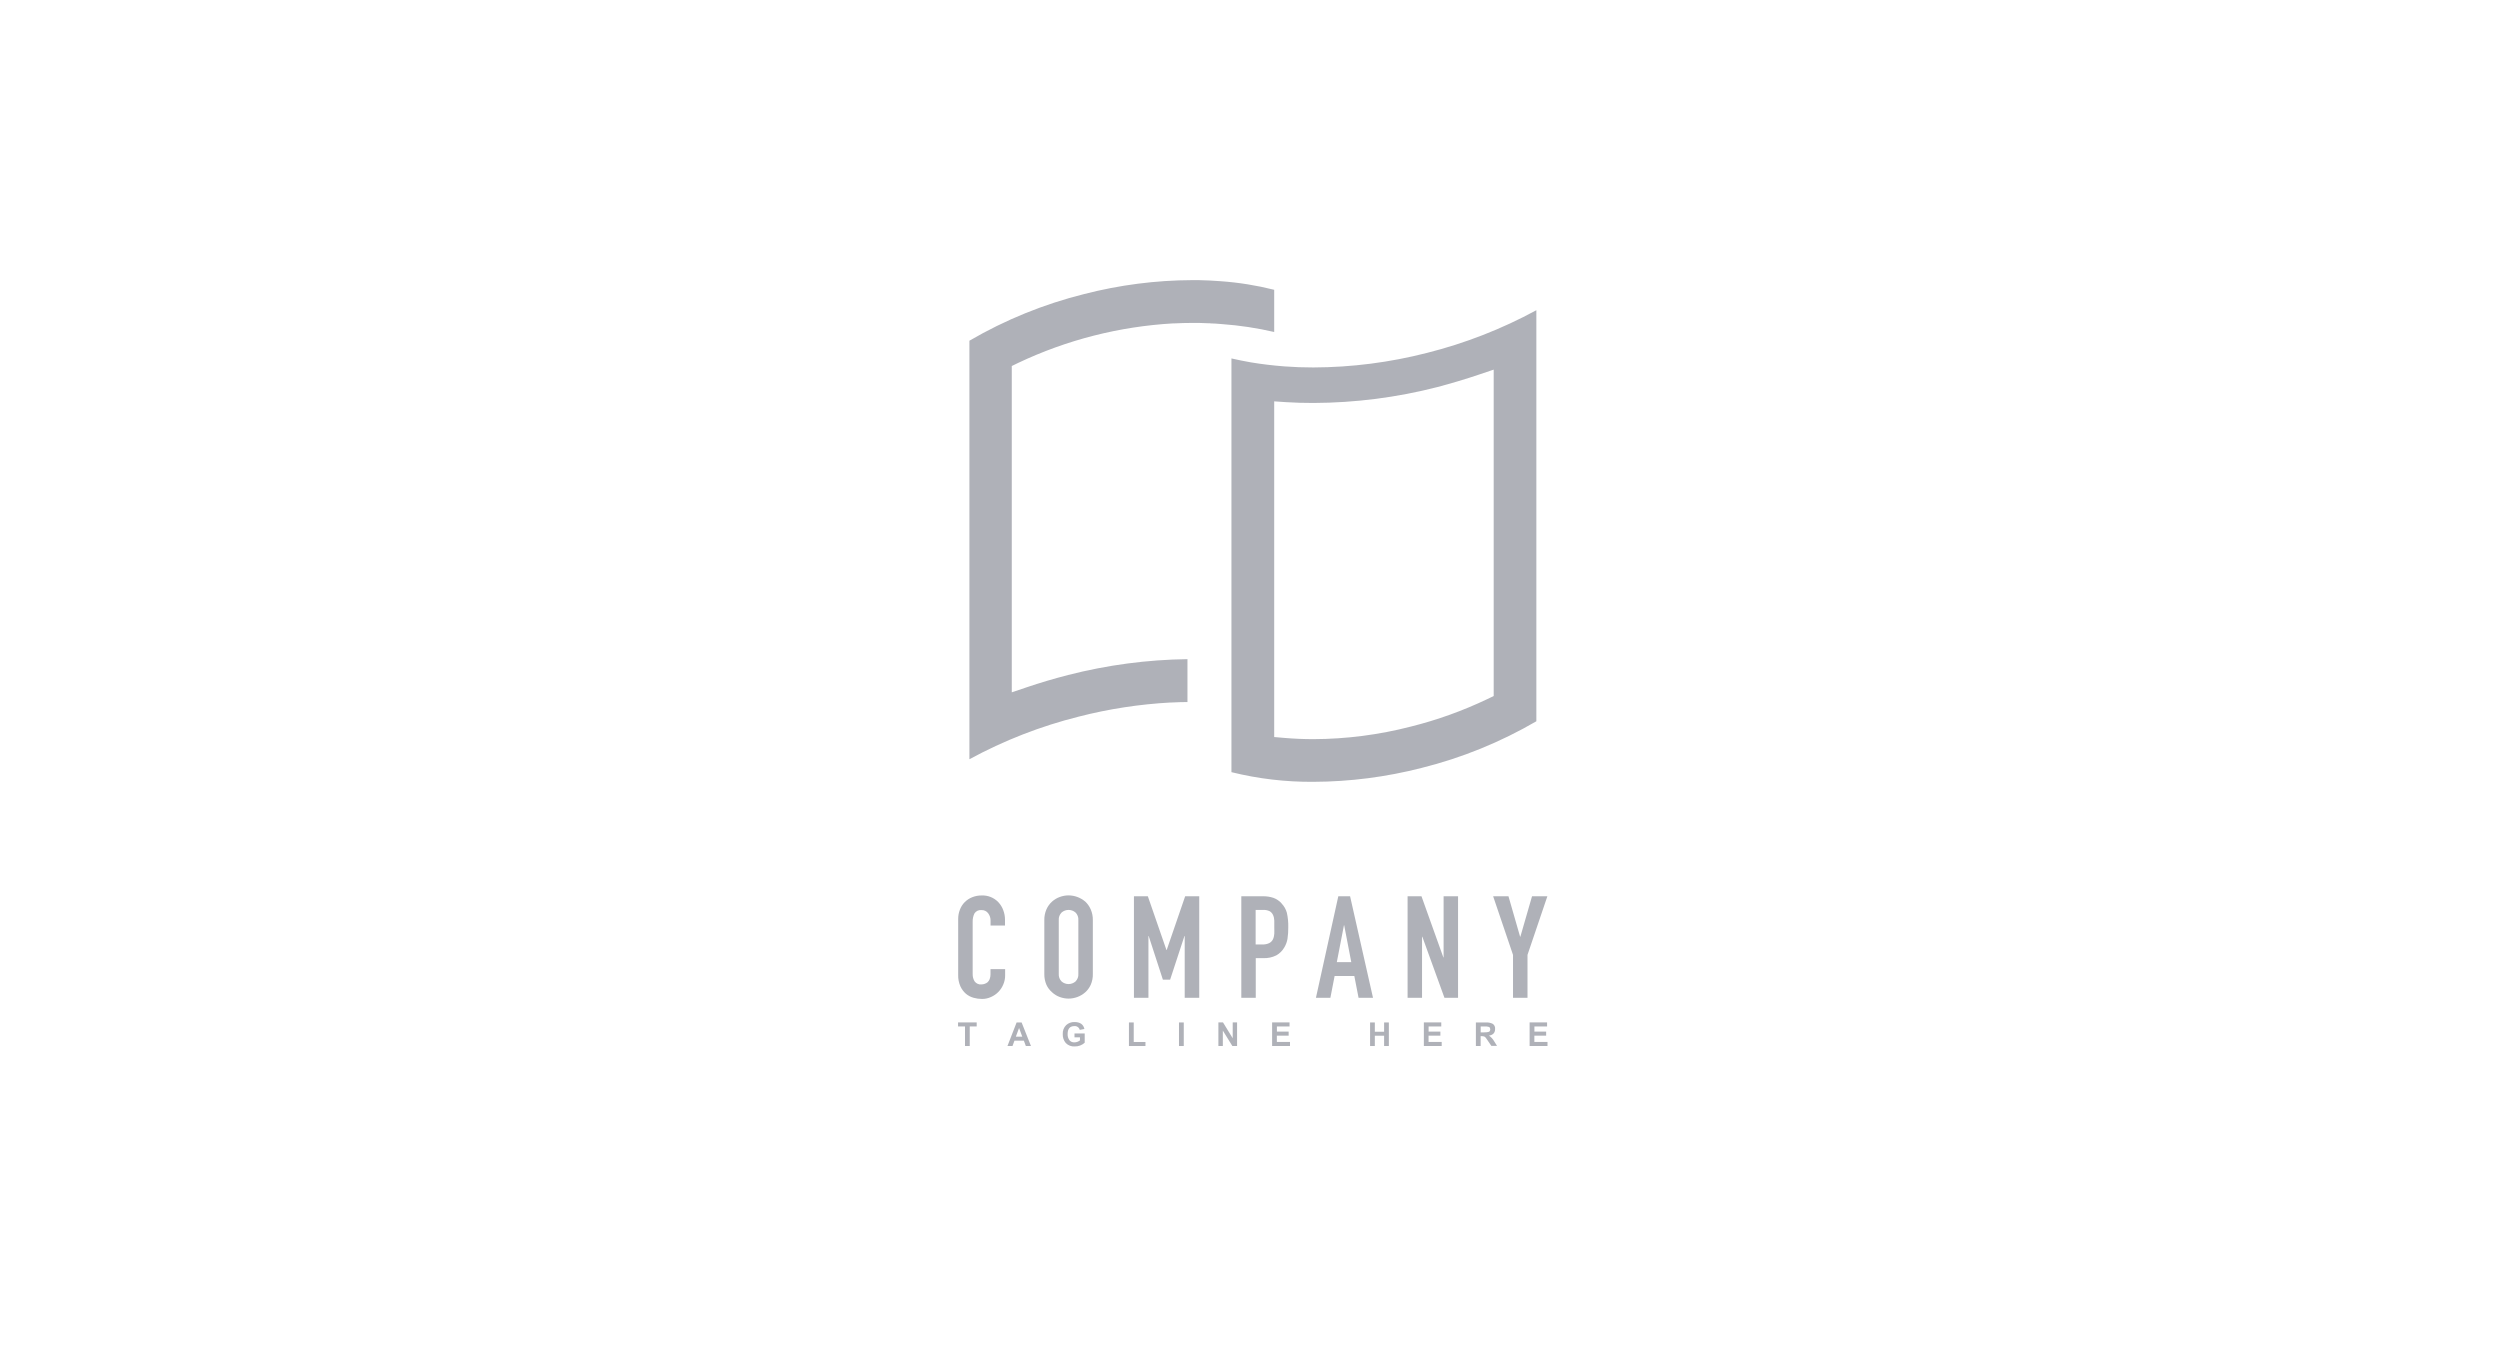
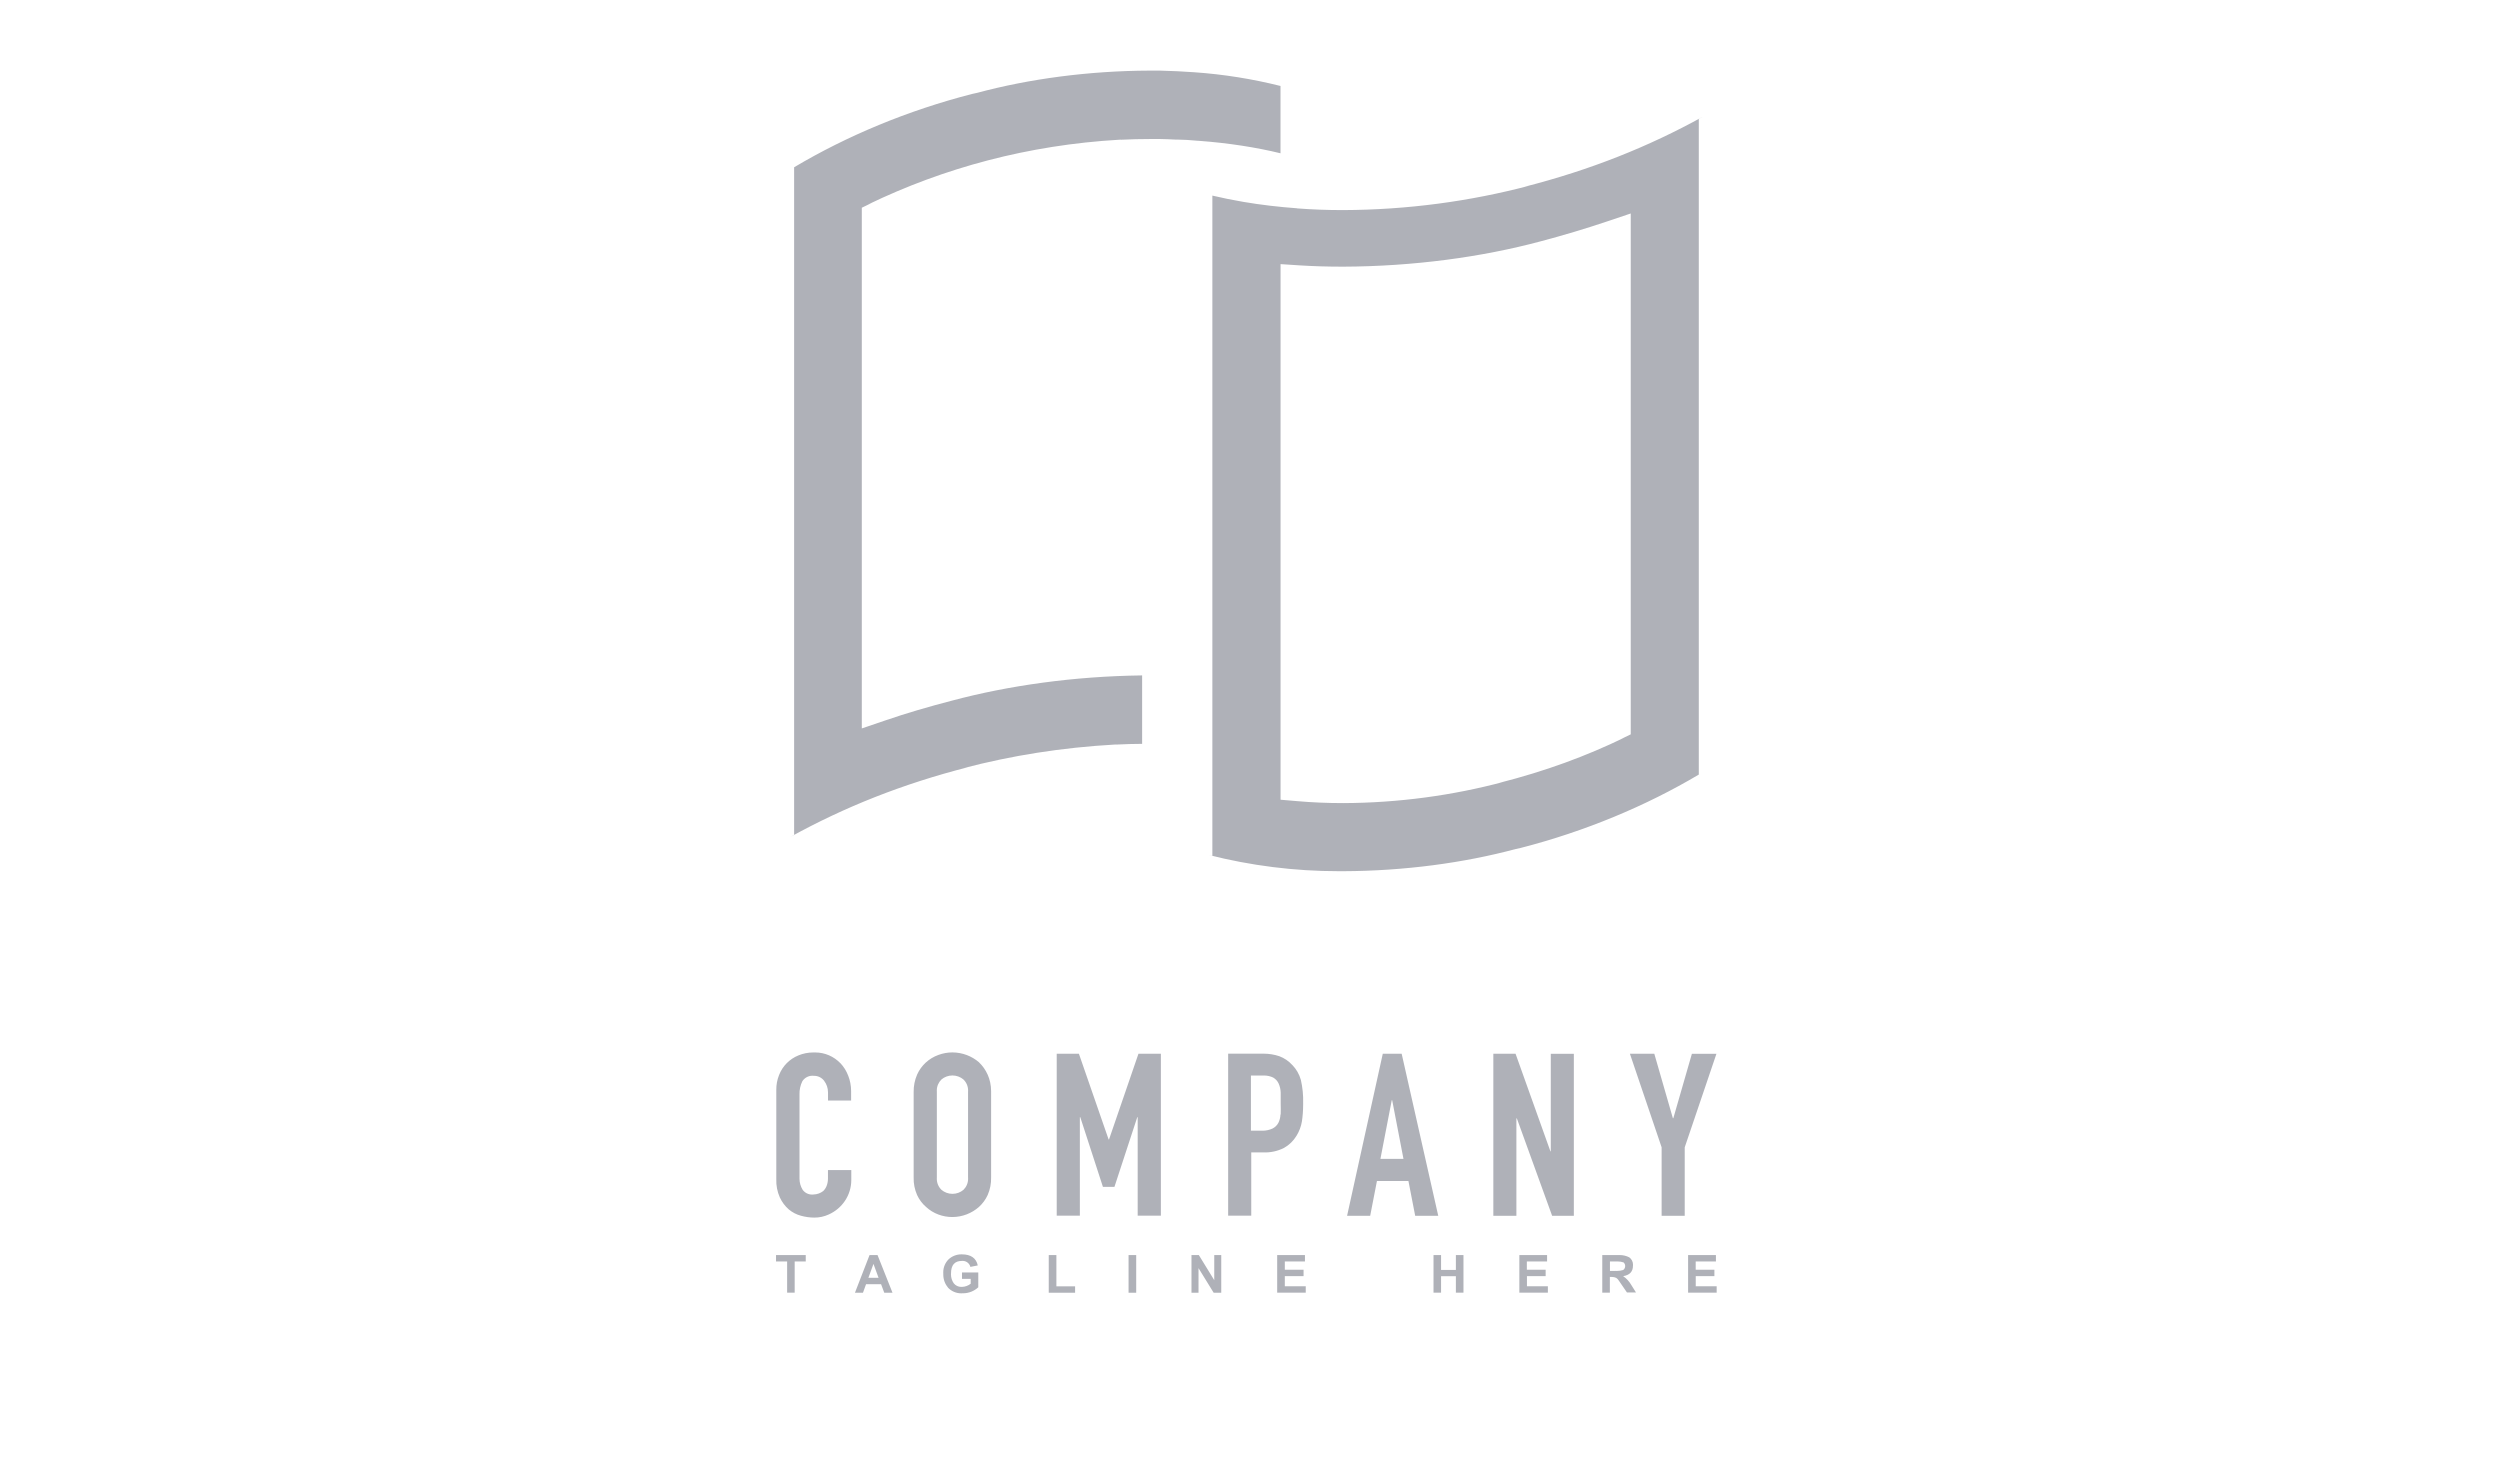
- <svg xmlns="http://www.w3.org/2000/svg" version="1.1" width="59" height="32" viewBox="0 0 59 32">
-   <path fill="#afb1b8" d="M28.561 7.629h-0.047c-0.073-0.004-0.146-0.006-0.219-0.008v0h-0.158c-0.138 0-0.279 0.004-0.419 0.011-0.011-0.001-0.021-0.001-0.032 0-1.268 0.072-2.51 0.389-3.658 0.933l-0.15 0.073v7.701l0.352-0.119c0.309-0.106 0.638-0.202 0.978-0.29 0.921-0.236 1.866-0.362 2.816-0.374v1.012c-0.126 0.001-0.248 0.004-0.37 0.011h-0.029c-0.731 0.040-1.457 0.151-2.166 0.333-0.899 0.225-1.766 0.563-2.581 1.006v-9.877c0.846-0.494 1.758-0.864 2.707-1.101 0.834-0.215 1.691-0.326 2.552-0.329h0.149c0.178 0.004 0.351 0.012 0.514 0.025 0.429 0.030 0.854 0.098 1.271 0.203v0.996c-0.405-0.094-0.817-0.156-1.232-0.186-0.008-0.001-0.017-0.001-0.025-0.002-0.086-0.007-0.172-0.015-0.252-0.015zM30.314 8.647c0.221 0.017 0.45 0.025 0.681 0.025 0.905-0.003 1.806-0.119 2.683-0.344 0.898-0.226 1.765-0.564 2.58-1.007v9.701c-0.847 0.493-1.758 0.864-2.708 1.101-0.834 0.214-1.691 0.325-2.552 0.328-0.652 0.005-1.302-0.071-1.936-0.228v-9.764c0.15 0.034 0.304 0.066 0.46 0.093 0.257 0.043 0.528 0.075 0.792 0.095zM35.251 8.723l-0.352 0.119c-0.324 0.109-0.65 0.206-0.978 0.293-0.956 0.246-1.938 0.371-2.924 0.375-0.23 0-0.441-0.006-0.645-0.019l-0.281-0.019v7.922l0.241 0.021c0.224 0.019 0.454 0.029 0.686 0.029 0.777-0.003 1.55-0.103 2.303-0.298 0.62-0.155 1.222-0.372 1.799-0.647l0.151-0.073v-7.704z" />
-   <path fill="#afb1b8" d="M23.561 21.291c-0.051-0.052-0.112-0.094-0.179-0.121s-0.14-0.040-0.213-0.037c-0.077-0.001-0.154 0.013-0.226 0.042-0.066 0.026-0.126 0.066-0.176 0.116s-0.088 0.111-0.113 0.177c-0.028 0.069-0.041 0.144-0.041 0.218v1.32c-0.003 0.093 0.015 0.186 0.052 0.271 0.031 0.068 0.076 0.128 0.132 0.177 0.053 0.044 0.115 0.076 0.181 0.094 0.064 0.018 0.13 0.027 0.197 0.027 0.073 0.001 0.146-0.015 0.213-0.046 0.066-0.029 0.126-0.070 0.176-0.122 0.049-0.051 0.088-0.111 0.115-0.177 0.028-0.067 0.043-0.138 0.042-0.21v-0.148h-0.345v0.118c0.001 0.040-0.006 0.080-0.020 0.118-0.011 0.028-0.028 0.053-0.050 0.074-0.021 0.017-0.046 0.030-0.072 0.038-0.023 0.008-0.048 0.012-0.072 0.012-0.031 0.004-0.062-0.001-0.090-0.014s-0.053-0.032-0.071-0.057c-0.033-0.053-0.048-0.115-0.046-0.177v-1.23c-0.002-0.068 0.012-0.136 0.042-0.197 0.018-0.028 0.043-0.050 0.073-0.064s0.063-0.019 0.096-0.015c0.030-0.001 0.059 0.005 0.086 0.018s0.050 0.032 0.068 0.056c0.039 0.051 0.059 0.113 0.057 0.177v0.114h0.341v-0.134c0.001-0.079-0.014-0.157-0.042-0.231-0.025-0.069-0.065-0.132-0.115-0.186z" />
-   <path fill="#afb1b8" d="M25.61 21.276c-0.11-0.093-0.249-0.144-0.392-0.145-0.070 0-0.14 0.013-0.206 0.037-0.067 0.024-0.129 0.061-0.182 0.108-0.057 0.051-0.103 0.114-0.134 0.185-0.035 0.081-0.052 0.168-0.050 0.256v1.266c-0.002 0.089 0.015 0.177 0.050 0.259 0.031 0.068 0.077 0.128 0.134 0.177 0.053 0.049 0.115 0.087 0.182 0.111 0.066 0.024 0.136 0.037 0.206 0.037s0.14-0.013 0.206-0.037c0.069-0.025 0.132-0.063 0.187-0.111s0.099-0.11 0.13-0.177c0.035-0.082 0.053-0.17 0.050-0.259v-1.266c0.002-0.088-0.015-0.175-0.050-0.256-0.031-0.070-0.075-0.133-0.13-0.185zM25.449 22.982c0.003 0.034-0.002 0.068-0.014 0.099s-0.031 0.060-0.055 0.084c-0.046 0.038-0.103 0.059-0.162 0.059s-0.117-0.021-0.162-0.059c-0.024-0.023-0.043-0.052-0.055-0.084s-0.017-0.066-0.014-0.099v-1.266c-0.003-0.034 0.002-0.068 0.014-0.099s0.031-0.060 0.055-0.084c0.046-0.038 0.103-0.059 0.162-0.059s0.117 0.021 0.162 0.059c0.024 0.023 0.043 0.052 0.055 0.084s0.017 0.066 0.014 0.099v1.266z" />
-   <path fill="#afb1b8" d="M28.302 23.548v-2.396h-0.332l-0.436 1.268h-0.006l-0.439-1.268h-0.328v2.396h0.342v-1.458h0.006l0.335 1.030h0.171l0.338-1.030h0.006v1.458h0.342z" />
-   <path fill="#afb1b8" d="M30.246 21.32c-0.053-0.059-0.119-0.104-0.194-0.131-0.080-0.026-0.164-0.039-0.248-0.037h-0.509v2.396h0.341v-0.936h0.176c0.107 0.005 0.213-0.018 0.308-0.065 0.078-0.043 0.142-0.106 0.187-0.183 0.039-0.064 0.066-0.135 0.078-0.209 0.013-0.090 0.020-0.181 0.018-0.272 0.003-0.115-0.008-0.23-0.033-0.342-0.023-0.083-0.066-0.159-0.126-0.22zM30.070 22.050c-0.001 0.043-0.012 0.086-0.032 0.125-0.020 0.037-0.050 0.066-0.088 0.084-0.051 0.023-0.106 0.033-0.161 0.030h-0.156v-0.815h0.176c0.053-0.003 0.106 0.008 0.154 0.030 0.035 0.020 0.063 0.051 0.080 0.088 0.019 0.042 0.029 0.087 0.030 0.134 0 0.050 0 0.103 0 0.159s0.003 0.113 0 0.165h-0.003z" />
-   <path fill="#afb1b8" d="M31.864 21.152h-0.28l-0.528 2.396h0.341l0.1-0.515h0.465l0.1 0.515h0.341l-0.541-2.396zM31.549 22.706l0.168-0.869h0.006l0.167 0.869h-0.341z" />
-   <path fill="#afb1b8" d="M34.069 22.595h-0.006l-0.516-1.443h-0.328v2.396h0.341v-1.441h0.007l0.522 1.441h0.321v-2.396h-0.341v1.443z" />
-   <path fill="#afb1b8" d="M36.156 21.152l-0.275 0.953h-0.007l-0.274-0.953h-0.362l0.469 1.383v1.013h0.342v-1.013l0.469-1.383h-0.361z" />
-   <path fill="#afb1b8" d="M22.609 24.224h0.165v0.462h0.112v-0.462h0.164v-0.095h-0.44v0.095z" />
-   <path fill="#afb1b8" d="M23.992 24.13l-0.216 0.556h0.119l0.046-0.126h0.222l0.047 0.126h0.121l-0.221-0.556h-0.119zM23.974 24.466l0.076-0.206 0.076 0.206h-0.151z" />
-   <path fill="#afb1b8" d="M25.359 24.481h0.128v0.072c-0.038 0.030-0.084 0.047-0.132 0.047-0.022 0.001-0.045-0.003-0.065-0.012s-0.039-0.023-0.053-0.041c-0.029-0.042-0.044-0.093-0.041-0.145 0-0.124 0.054-0.186 0.16-0.186 0.028-0.003 0.056 0.005 0.079 0.021s0.040 0.040 0.047 0.068l0.11-0.021c-0.024-0.109-0.102-0.164-0.236-0.164-0.072-0.002-0.141 0.024-0.194 0.072-0.028 0.028-0.050 0.061-0.064 0.098s-0.019 0.077-0.017 0.116c-0.003 0.076 0.022 0.151 0.071 0.209 0.027 0.028 0.060 0.050 0.097 0.064s0.076 0.020 0.114 0.017c0.087 0.002 0.172-0.029 0.236-0.088v-0.219h-0.241v0.094z" />
-   <path fill="#afb1b8" d="M26.756 24.13h-0.113v0.556h0.39v-0.095h-0.277v-0.462z" />
-   <path fill="#afb1b8" d="M27.937 24.13h-0.113v0.556h0.113v-0.556z" />
-   <path fill="#afb1b8" d="M29.091 24.501l-0.228-0.372h-0.109v0.556h0.105v-0.363l0.224 0.363h0.112v-0.556h-0.103v0.372z" />
-   <path fill="#afb1b8" d="M30.135 24.441h0.277v-0.095h-0.277v-0.122h0.298v-0.095h-0.411v0.556h0.422v-0.095h-0.31v-0.15z" />
-   <path fill="#afb1b8" d="M32.665 24.349h-0.219v-0.219h-0.112v0.556h0.112v-0.243h0.219v0.243h0.112v-0.556h-0.112v0.219z" />
-   <path fill="#afb1b8" d="M33.715 24.441h0.278v-0.095h-0.278v-0.122h0.299v-0.095h-0.411v0.556h0.421v-0.095h-0.31v-0.15z" />
-   <path fill="#afb1b8" d="M35.138 24.441c0.097-0.015 0.146-0.066 0.146-0.155 0.003-0.024-0.001-0.048-0.010-0.069s-0.025-0.041-0.044-0.054c-0.050-0.025-0.106-0.037-0.163-0.033h-0.236v0.556h0.112v-0.233h0.022c0.024-0.001 0.048 0.003 0.070 0.012 0.016 0.010 0.030 0.024 0.040 0.041l0.121 0.177h0.134l-0.068-0.109c-0.030-0.054-0.072-0.099-0.123-0.134zM35.026 24.364h-0.082v-0.14h0.088c0.038-0.003 0.077 0.001 0.113 0.013 0.008 0.007 0.015 0.016 0.019 0.026s0.006 0.021 0.006 0.032c-0 0.011-0.003 0.021-0.008 0.031s-0.013 0.018-0.021 0.024c-0.037 0.011-0.075 0.016-0.114 0.013z" />
-   <path fill="#afb1b8" d="M36.212 24.441h0.277v-0.095h-0.277v-0.122h0.299v-0.095h-0.412v0.556h0.422v-0.095h-0.31v-0.15z" />
+ <svg xmlns="http://www.w3.org/2000/svg" version="1.1" width="54" height="32" viewBox="0 0 54 32">
+   <path fill="#afb1b8" d="M25.455 3.015h-0.070c-0.107-0.007-0.213-0.009-0.32-0.012h-0.231c-0.202 0-0.407 0.005-0.612 0.015-0.007-0.001-0.015-0.001-0.023-0.001s-0.016 0-0.024 0.001h0.001c-1.961 0.114-3.782 0.605-5.428 1.4l0.086-0.037-0.219 0.106v11.247l0.514-0.175c0.451-0.155 0.932-0.295 1.429-0.424 1.229-0.329 2.643-0.527 4.1-0.546h0.012v1.478c-0.184 0.001-0.362 0.006-0.541 0.015h-0.043c-1.155 0.065-2.236 0.238-3.278 0.511l0.114-0.025c-1.431 0.364-2.686 0.867-3.852 1.511l0.083-0.042v-14.424c1.138-0.677 2.455-1.228 3.85-1.585l0.105-0.023c1.117-0.3 2.4-0.475 3.723-0.48h0.22c0.26 0.007 0.513 0.018 0.751 0.036 0.626 0.044 1.247 0.143 1.857 0.296v1.454c-0.518-0.127-1.133-0.223-1.761-0.269l-0.037-0.002-0.037-0.003c-0.125-0.011-0.251-0.021-0.368-0.021zM28.014 4.501c0.323 0.025 0.657 0.037 0.995 0.037 1.394-0.005 2.743-0.189 4.029-0.528l-0.111 0.025c1.431-0.365 2.684-0.868 3.85-1.512l-0.083 0.042v14.166c-1.139 0.676-2.455 1.227-3.85 1.585l-0.105 0.023c-1.117 0.299-2.4 0.474-3.723 0.479h-0.003c-0.027 0-0.059 0-0.091 0-0.971 0-1.914-0.122-2.814-0.351l0.079 0.017v-14.259c0.218 0.051 0.443 0.097 0.672 0.136 0.375 0.064 0.771 0.11 1.157 0.138zM35.224 4.611l-0.514 0.173c-0.472 0.159-0.95 0.301-1.429 0.428-1.28 0.343-2.75 0.542-4.266 0.548h-0.003c-0.335 0-0.644-0.009-0.942-0.028l-0.41-0.027v11.569l0.352 0.030c0.326 0.029 0.663 0.043 1.002 0.043 1.197-0.005 2.355-0.164 3.458-0.457l-0.095 0.022c1.008-0.256 1.883-0.579 2.712-0.981l-0.084 0.037 0.219-0.106v-11.25z" />
+   <path fill="#afb1b8" d="M18.152 22.965c-0.138-0.143-0.331-0.232-0.545-0.232-0.009 0-0.019 0-0.028 0h0.001c-0.003 0-0.007 0-0.012 0-0.115 0-0.224 0.023-0.324 0.064l0.006-0.002c-0.195 0.078-0.346 0.231-0.421 0.423l-0.002 0.005c-0.041 0.102-0.060 0.21-0.059 0.319v1.927c-0.005 0.136 0.021 0.271 0.076 0.395 0.046 0.099 0.111 0.187 0.193 0.259 0.077 0.064 0.167 0.112 0.264 0.137 0.094 0.026 0.191 0.040 0.288 0.040 0.107 0.001 0.213-0.022 0.311-0.067 0.289-0.129 0.487-0.413 0.488-0.744v-0.215h-0.504v0.172c0 0.003 0 0.008 0 0.012 0 0.058-0.011 0.113-0.031 0.163l0.001-0.003c-0.017 0.043-0.042 0.079-0.073 0.109v0c-0.058 0.045-0.131 0.072-0.21 0.074v0c-0.009 0.001-0.019 0.002-0.029 0.002-0.085 0-0.16-0.041-0.206-0.105v-0.001c-0.042-0.068-0.067-0.15-0.067-0.239 0-0.007 0-0.014 0-0.020v0.001-1.797c-0.003-0.1 0.018-0.198 0.062-0.288 0.047-0.071 0.126-0.118 0.216-0.118 0.011 0 0.021 0.001 0.031 0.002h-0.001c0.003 0 0.006 0 0.010 0 0.088 0 0.166 0.043 0.215 0.108v0.001c0.052 0.068 0.083 0.154 0.083 0.248 0 0.004 0 0.008 0 0.011v-0.001 0.167h0.499v-0.197c0-0.003 0-0.006 0-0.009 0-0.118-0.023-0.231-0.064-0.335l0.002 0.006c-0.040-0.105-0.097-0.196-0.169-0.272v0zM21.145 22.944c-0.154-0.131-0.354-0.211-0.573-0.212v0c-0.103 0-0.205 0.019-0.301 0.054-0.208 0.075-0.372 0.227-0.46 0.422l-0.002 0.005c-0.051 0.117-0.076 0.245-0.074 0.373v1.848c-0.004 0.13 0.022 0.259 0.074 0.378 0.046 0.1 0.112 0.188 0.195 0.259 0.077 0.071 0.168 0.127 0.266 0.163 0.096 0.036 0.198 0.054 0.301 0.054 0.22-0.001 0.421-0.083 0.574-0.218l-0.001 0.001c0.080-0.072 0.145-0.16 0.19-0.259 0.052-0.119 0.077-0.248 0.074-0.378v-1.848c0-0.005 0-0.010 0-0.016 0-0.129-0.027-0.252-0.076-0.362l0.002 0.006c-0.047-0.106-0.111-0.195-0.19-0.27v0zM20.91 25.434c0.001 0.009 0.001 0.018 0.001 0.028 0 0.094-0.039 0.179-0.101 0.239v0c-0.064 0.054-0.147 0.086-0.237 0.086s-0.174-0.033-0.238-0.087h0.001c-0.063-0.060-0.101-0.145-0.101-0.238 0-0.010 0-0.021 0.001-0.031v0.001-1.848c-0.001-0.009-0.001-0.018-0.001-0.029 0-0.094 0.039-0.178 0.101-0.239v0c0.064-0.054 0.147-0.086 0.237-0.086s0.174 0.033 0.238 0.087h-0.001c0.063 0.060 0.101 0.145 0.101 0.238 0 0.010 0 0.020-0.001 0.030v-0.001 1.849zM25.075 26.26v-3.5h-0.484l-0.636 1.852h-0.009l-0.642-1.852h-0.479v3.499h0.5v-2.128h0.009l0.489 1.505h0.249l0.493-1.505h0.009v2.128h0.5zM27.915 23.006c-0.077-0.086-0.174-0.152-0.282-0.192-0.103-0.035-0.221-0.055-0.343-0.055-0.007 0-0.013 0-0.020 0h-0.742v3.5h0.499v-1.367h0.256c0.156 0.007 0.31-0.026 0.45-0.096 0.114-0.064 0.207-0.155 0.272-0.264l0.002-0.003c0.057-0.093 0.096-0.197 0.114-0.305 0.017-0.11 0.027-0.237 0.027-0.366 0-0.011 0-0.022 0-0.033v0.002c0.005-0.168-0.012-0.336-0.049-0.5-0.035-0.126-0.099-0.234-0.184-0.322v0zM27.658 24.073c-0.002 0.067-0.019 0.129-0.047 0.185l0.001-0.003c-0.029 0.054-0.073 0.096-0.127 0.122l-0.002 0.001c-0.062 0.028-0.134 0.045-0.209 0.045-0.009 0-0.018 0-0.027-0.001h-0.227v-1.19h0.257c0.007 0 0.016-0.001 0.024-0.001 0.073 0 0.142 0.016 0.204 0.046l-0.003-0.001c0.051 0.030 0.092 0.074 0.116 0.127l0.001 0.002c0.027 0.061 0.042 0.128 0.044 0.195v0.233c0 0.081 0.005 0.166 0 0.24h-0.005zM30.277 22.761h-0.409l-0.771 3.5h0.499l0.146-0.752h0.68l0.146 0.752h0.498l-0.79-3.5zM29.817 25.032l0.245-1.268h0.009l0.244 1.268h-0.498zM33.498 24.869h-0.009l-0.753-2.108h-0.48v3.5h0.498v-2.104h0.010l0.762 2.104h0.469v-3.499h-0.498v2.108zM36.545 22.761l-0.401 1.392h-0.010l-0.401-1.392h-0.527l0.685 2.021v1.479h0.499v-1.479l0.685-2.020h-0.528zM16.762 27.248h0.24v0.674h0.163v-0.675h0.239v-0.138h-0.642v0.139zM18.782 27.11l-0.315 0.813h0.173l0.067-0.185h0.324l0.069 0.185h0.178l-0.323-0.813h-0.173zM18.757 27.601l0.11-0.301 0.11 0.301h-0.221zM20.779 27.623h0.188v0.105c-0.052 0.042-0.12 0.068-0.193 0.069v0c-0.003 0-0.008 0-0.012 0-0.065 0-0.123-0.030-0.161-0.078v0c-0.038-0.054-0.060-0.121-0.060-0.194 0-0.006 0-0.013 0.001-0.019v0.001c0-0.181 0.078-0.271 0.234-0.271 0.005-0.001 0.011-0.001 0.018-0.001 0.080 0 0.147 0.055 0.166 0.129v0.001l0.16-0.032c-0.035-0.158-0.149-0.239-0.344-0.239-0.003 0-0.007 0-0.011 0-0.105 0-0.201 0.040-0.273 0.105v0c-0.073 0.072-0.118 0.172-0.118 0.282 0 0.011 0 0.021 0.001 0.032v-0.001c0 0.006 0 0.012 0 0.019 0 0.109 0.040 0.209 0.105 0.286l-0.001-0.001c0.072 0.074 0.172 0.12 0.283 0.12 0.009 0 0.017 0 0.026-0.001h-0.001c0.004 0 0.009 0 0.013 0 0.128 0 0.244-0.049 0.331-0.13v0-0.32h-0.352v0.137zM22.818 27.11h-0.165v0.813h0.569v-0.138h-0.404v-0.675zM24.542 27.11h-0.165v0.813h0.165v-0.813zM26.228 27.652l-0.333-0.542h-0.159v0.813h0.152v-0.531l0.327 0.531h0.164v-0.813h-0.151v0.543zM27.752 27.564h0.405v-0.138h-0.405v-0.178h0.435v-0.139h-0.6v0.813h0.617v-0.138h-0.452v-0.22zM31.447 27.43h-0.32v-0.32h-0.163v0.812h0.163v-0.356h0.32v0.356h0.164v-0.813h-0.164v0.32zM32.98 27.564h0.406v-0.138h-0.406v-0.178h0.437v-0.139h-0.599v0.813h0.616v-0.138h-0.452v-0.22zM35.059 27.565c0.142-0.022 0.213-0.097 0.213-0.226 0.001-0.007 0.001-0.015 0.001-0.023 0-0.065-0.032-0.122-0.081-0.158h-0.001c-0.060-0.031-0.131-0.049-0.206-0.049-0.011 0-0.022 0-0.033 0.001h-0.343v0.812h0.164v-0.34h0.032c0.004 0 0.008 0 0.013 0 0.032 0 0.062 0.007 0.090 0.019l-0.001-0.001c0.024 0.015 0.044 0.035 0.058 0.059l0.177 0.258h0.195l-0.099-0.158c-0.045-0.079-0.105-0.145-0.178-0.194l-0.002-0.001zM34.895 27.452h-0.12v-0.204h0.129c0.010-0.001 0.022-0.001 0.034-0.001 0.047 0 0.092 0.008 0.134 0.022l-0.003-0.001c0.022 0.020 0.035 0.048 0.035 0.079 0 0.035-0.017 0.066-0.043 0.085v0c-0.041 0.013-0.087 0.020-0.136 0.020-0.011 0-0.021 0-0.032-0.001h0.001zM36.627 27.564h0.404v-0.138h-0.404v-0.178h0.437v-0.139h-0.601v0.813h0.617v-0.138h-0.452v-0.22z" />
</svg>
